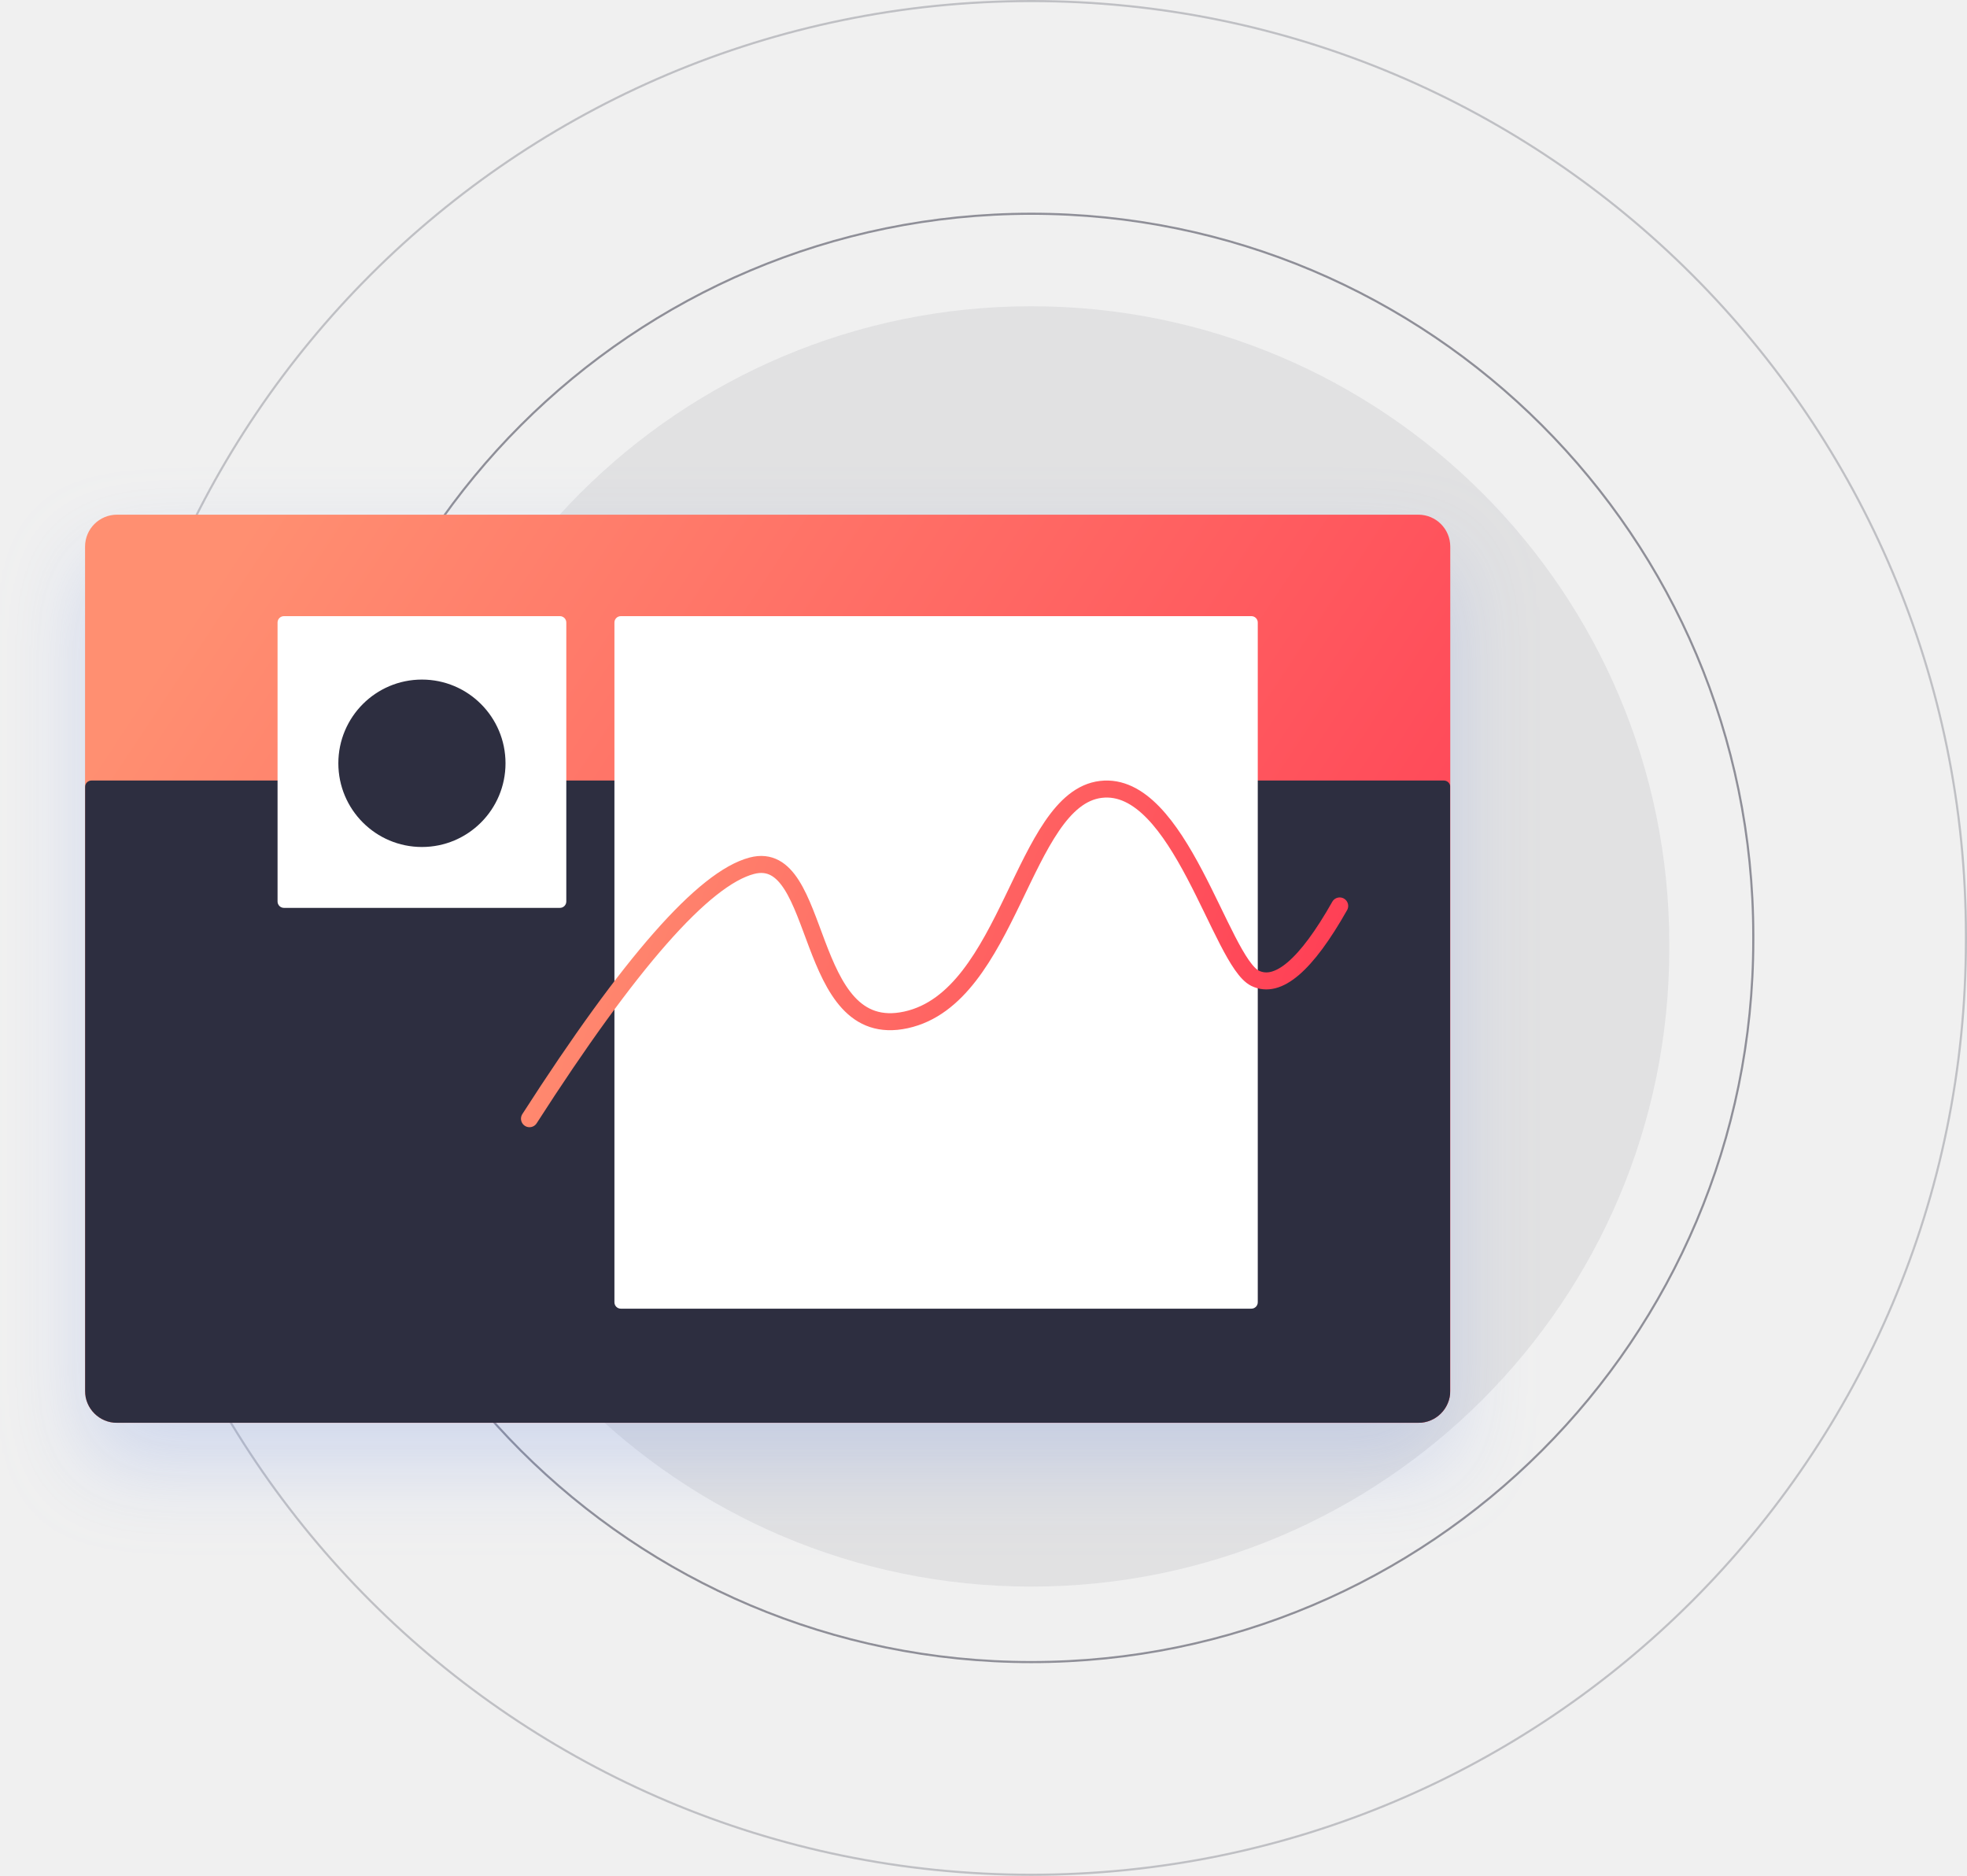
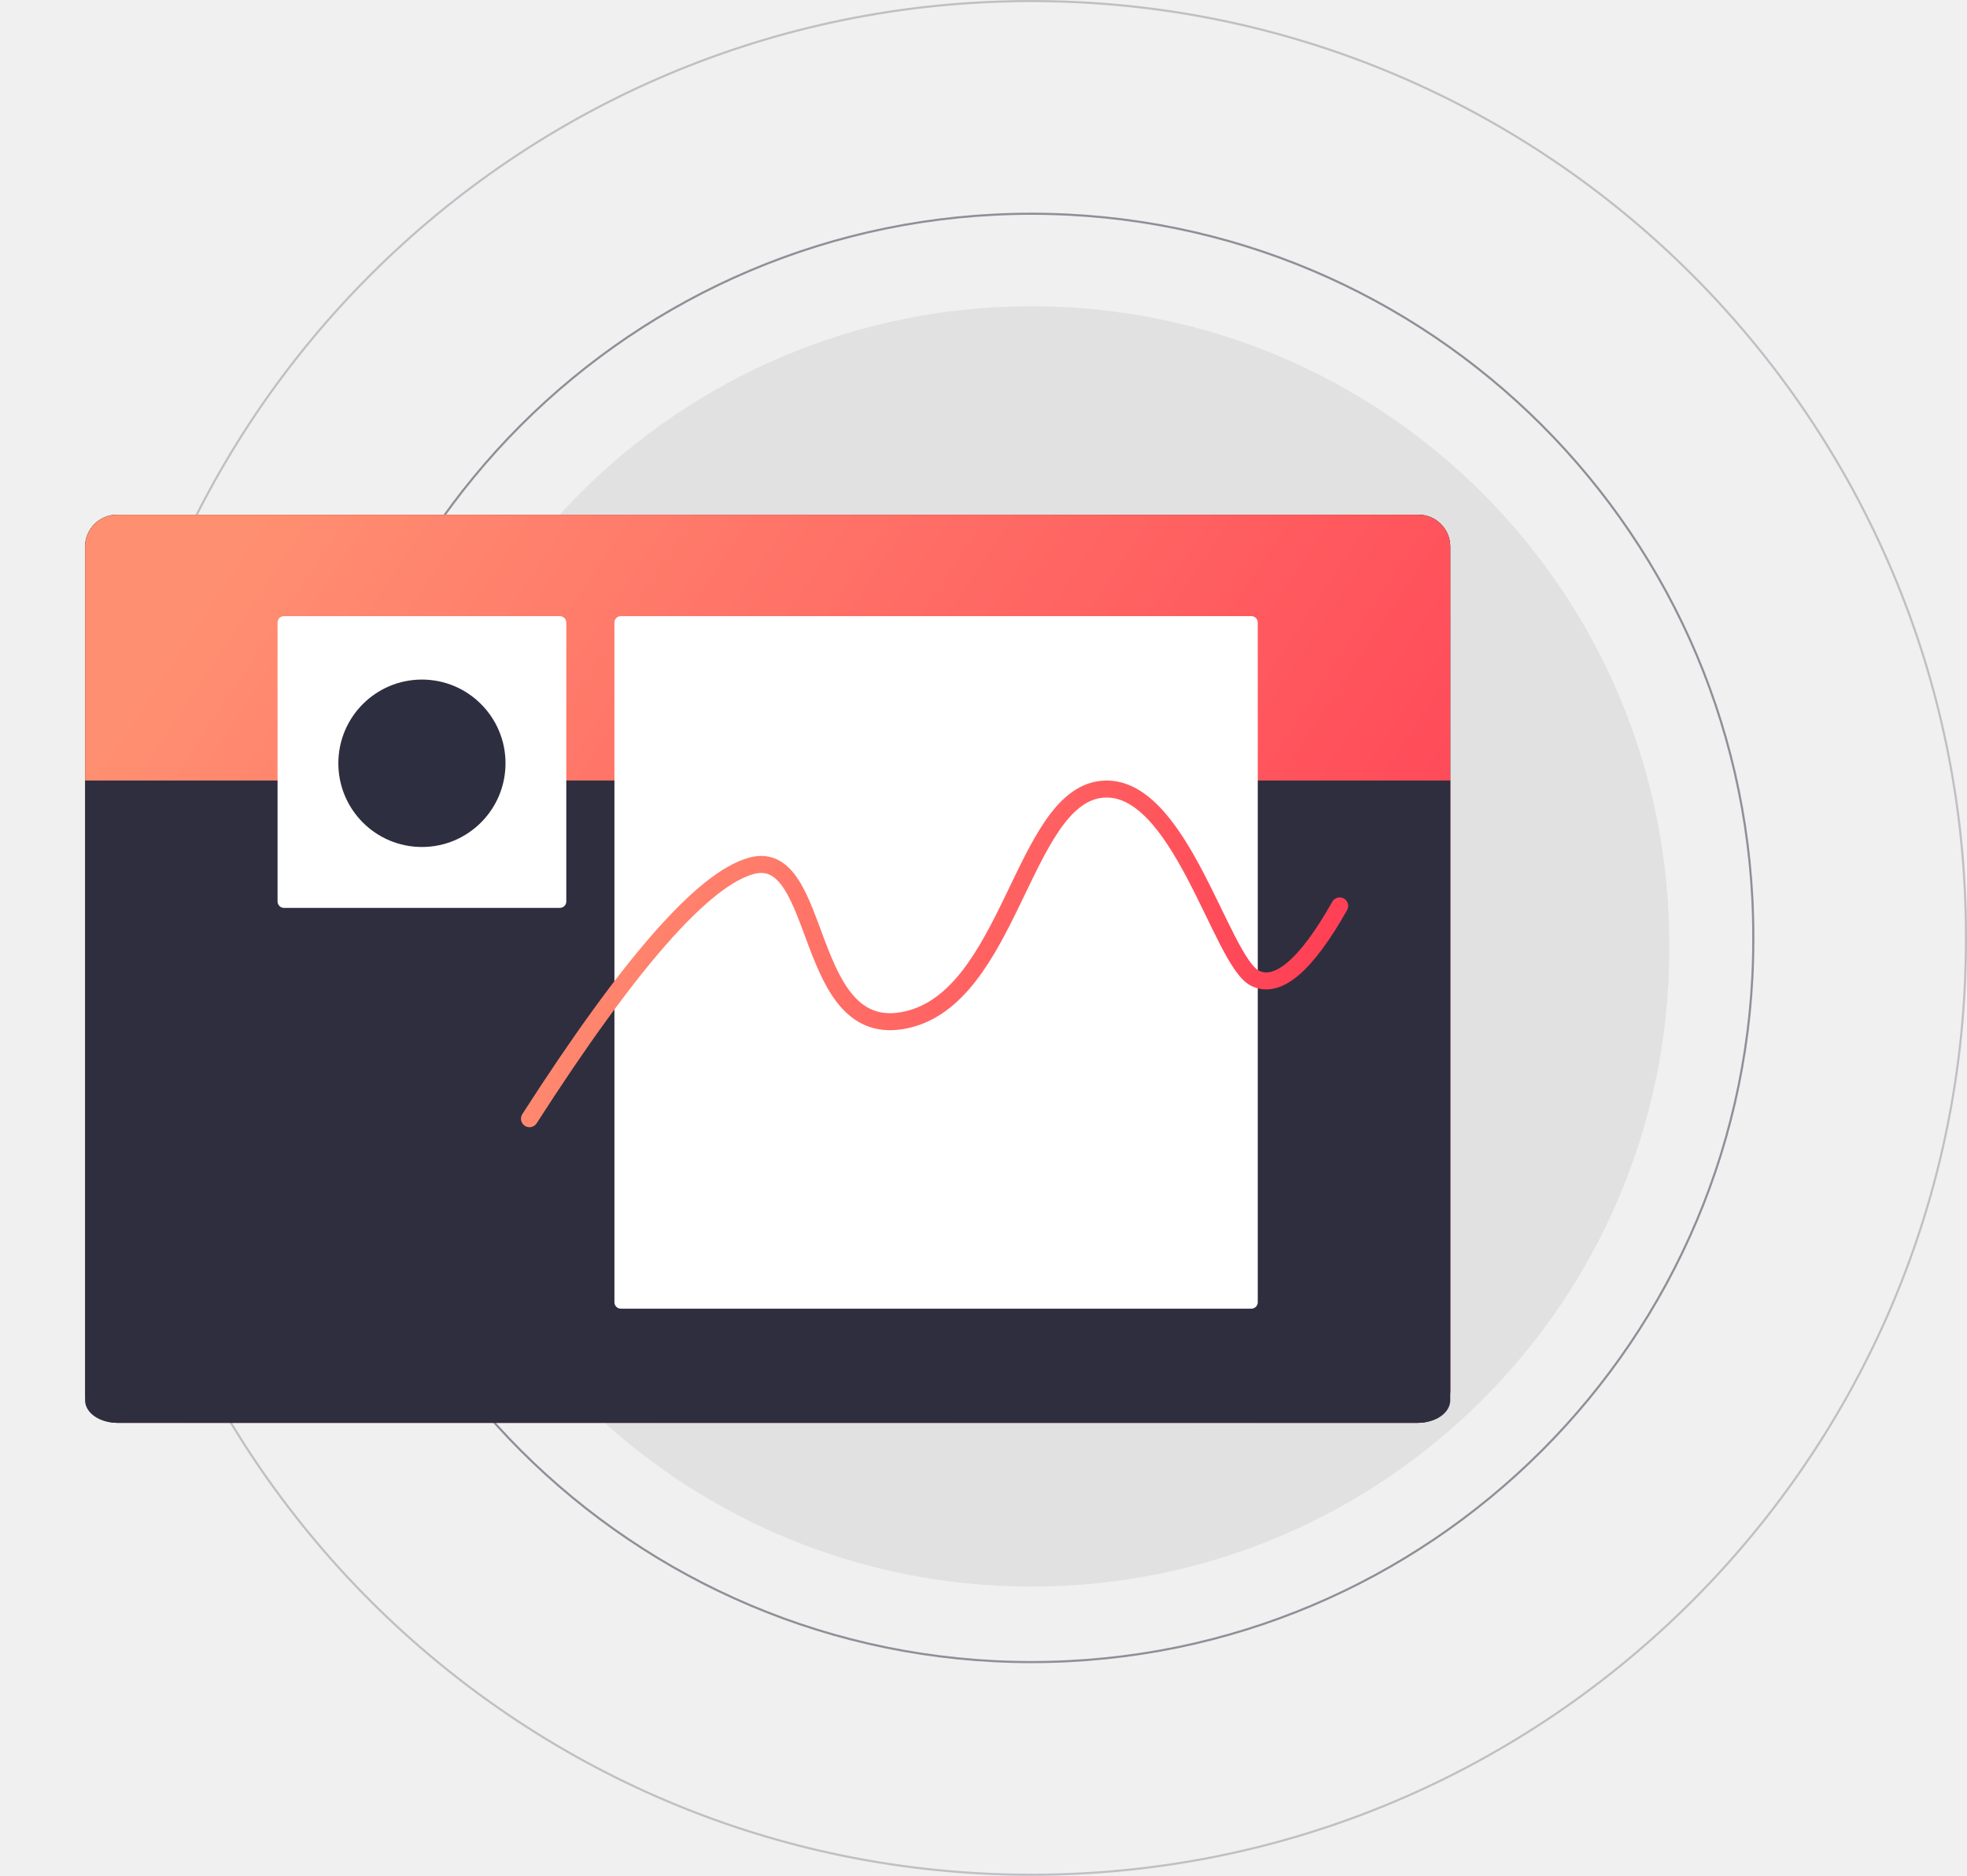
- <svg xmlns="http://www.w3.org/2000/svg" xmlns:xlink="http://www.w3.org/1999/xlink" width="925" height="882">
+ <svg xmlns="http://www.w3.org/2000/svg" xmlns:xlink="http://www.w3.org/1999/xlink" id="Layer_1" data-name="Layer 1" viewBox="0 0 925 882">
  <defs>
-     <linearGradient x1="0%" y1="27.881%" x2="100%" y2="72.119%" id="c">
-       <stop stop-color="#FF8F71" offset="0%" />
-       <stop stop-color="#FF3E55" offset="100%" />
+     <style>.cls-1{fill:#fff;}.cls-2,.cls-8{fill:#2d2e40;}.cls-2{fill-rule:evenodd;opacity:0.08;}.cls-2,.cls-3,.cls-4{isolation:isolate;}.cls-3,.cls-4,.cls-9{fill:none;}.cls-3,.cls-4{stroke:#2d2e40;}.cls-3{opacity:0.5;}.cls-4{opacity:0.25;}.cls-5{fill:url(#linear-gradient);}.cls-6{fill:#2e2e3f;}.cls-7{mask:url(#mask);}.cls-9{stroke-linecap:round;stroke-width:8px;stroke:url(#linear-gradient-2);}</style>
+     <linearGradient id="linear-gradient" x1="-496.226" y1="981.492" x2="-495.226" y2="981.049" gradientTransform="matrix(642, 0, 0, -427, 318617, 419458)" gradientUnits="userSpaceOnUse">
+       <stop offset="0" stop-color="#ff8f71" />
+       <stop offset="1" stop-color="#ff3e55" />
    </linearGradient>
-     <linearGradient x1="0%" y1="41.725%" x2="100%" y2="58.275%" id="e">
-       <stop stop-color="#FF8F71" offset="0%" />
-       <stop stop-color="#FF3E55" offset="100%" />
-     </linearGradient>
-     <filter x="-10.9%" y="-11.7%" width="121.8%" height="132.8%" filterUnits="objectBoundingBox" id="b">
-       <feOffset dy="20" in="SourceAlpha" result="shadowOffsetOuter1" />
-       <feGaussianBlur stdDeviation="20" in="shadowOffsetOuter1" result="shadowBlurOuter1" />
-       <feColorMatrix values="0 0 0 0 0.422 0 0 0 0 0.554 0 0 0 0 0.894 0 0 0 0.243 0" in="shadowBlurOuter1" />
-     </filter>
-     <rect id="a" x="0" y="0" width="642" height="427" rx="15" />
+     <mask id="mask" x="40" y="242" width="642" height="427" maskUnits="userSpaceOnUse">
+       <g id="d">
+         <rect id="a" class="cls-1" x="40" y="242" width="642" height="427" rx="15" />
+       </g>
+     </mask>
+     <linearGradient id="linear-gradient-2" x1="-495.699" y1="980.928" x2="-494.699" y2="980.762" gradientTransform="matrix(381, 0, 0, -154.9991, 189109, 152482.147)" xlink:href="#linear-gradient" />
  </defs>
-   <g transform="translate(40)" fill="none" fill-rule="evenodd">
-     <rect fill="#2D2E40" opacity=".08" transform="matrix(1 0 0 -1 0 890)" x="145" y="144" width="600" height="602" rx="300" />
-     <rect stroke="#2D2E40" opacity=".5" transform="matrix(1 0 0 -1 0 882)" x="105.5" y="100.5" width="679" height="681" rx="339.5" />
-     <rect stroke="#2D2E40" opacity=".25" transform="matrix(1 0 0 -1 0 882)" x="5.5" y=".5" width="879" height="881" rx="439.5" />
-     <g transform="translate(0 242)">
-       <mask id="d" fill="#fff">
-         <use xlink:href="#a" />
-       </mask>
-       <g fill-rule="nonzero">
-         <use fill="#000" filter="url(#b)" xlink:href="#a" />
-         <use fill="url(#c)" xlink:href="#a" />
-       </g>
-       <path d="M3 125h636a3 3 0 013 3v296a3 3 0 01-3 3H3a3 3 0 01-3-3V128a3 3 0 013-3z" fill="#2D2E40" fill-rule="nonzero" mask="url(#d)" />
-       <rect fill="#FFF" fill-rule="nonzero" mask="url(#d)" x="90.523" y="47.709" width="135.785" height="137.165" rx="3" />
-       <ellipse fill="#2D2E40" mask="url(#d)" cx="158.416" cy="116.888" rx="39.306" ry="39.36" />
-       <rect fill="#FFF" fill-rule="nonzero" mask="url(#d)" x="248.939" y="47.709" width="302.538" height="325.617" rx="3" />
-     </g>
-     <path d="M209 284c47.125-73.367 81.977-113.013 104.557-118.938 33.87-8.886 23.765 83.14 72.535 72.473 48.77-10.666 54.716-103.974 91.603-108.37 36.887-4.397 56.402 80.946 72.515 88.81 10.742 5.241 24.005-6.094 39.79-34.007" stroke="url(#e)" stroke-width="8" stroke-linecap="round" transform="translate(0 242)" />
+   <path class="cls-2" d="M485,746h0c165.685,0,300-134.315,300-300v-2c0-165.685-134.315-300-300-300h0c-165.685,0-300,134.315-300,300v2C185,611.685,319.315,746,485,746Z" />
+   <path class="cls-3" d="M485,781.5h0c187.501,0,339.5-151.999,339.5-339.5v-2c0-187.501-151.999-339.5-339.5-339.5h0c-187.501,0-339.5,151.999-339.5,339.5v2C145.5,629.501,297.499,781.5,485,781.5Z" />
+   <path class="cls-4" d="M485,881.5h0c242.729,0,439.5-196.771,439.5-439.5v-2C924.5,197.271,727.729.5,485,.5h0C242.271.5,45.5,197.271,45.5,440v2C45.5,684.729,242.271,881.5,485,881.5Z" />
+   <rect x="40" y="242" width="642" height="427" rx="15" />
+   <rect class="cls-5" x="40" y="242" width="642" height="427" rx="15" />
+   <path class="cls-6" d="M40,367H682V658.391C682,664.25,675.284,669,667,669H55c-8.284,0-15-4.75-15-10.609Z" />
+   <g class="cls-7">
+     <rect class="cls-1" x="130.523" y="289.709" width="135.785" height="137.165" rx="3" />
  </g>
+   <g class="cls-7">
+     <ellipse class="cls-8" cx="198.416" cy="358.888" rx="39.306" ry="39.36" />
+   </g>
+   <g class="cls-7">
+     <rect class="cls-1" x="288.939" y="289.709" width="302.538" height="325.617" rx="3" />
+   </g>
+   <path class="cls-9" d="M249,526q70.688-110.05,104.557-118.938c33.87-8.886,23.765,83.14,72.535,72.473s54.716-103.974,91.603-108.37,56.402,80.946,72.515,88.81q16.113,7.862,39.79-34.007" />
</svg>
